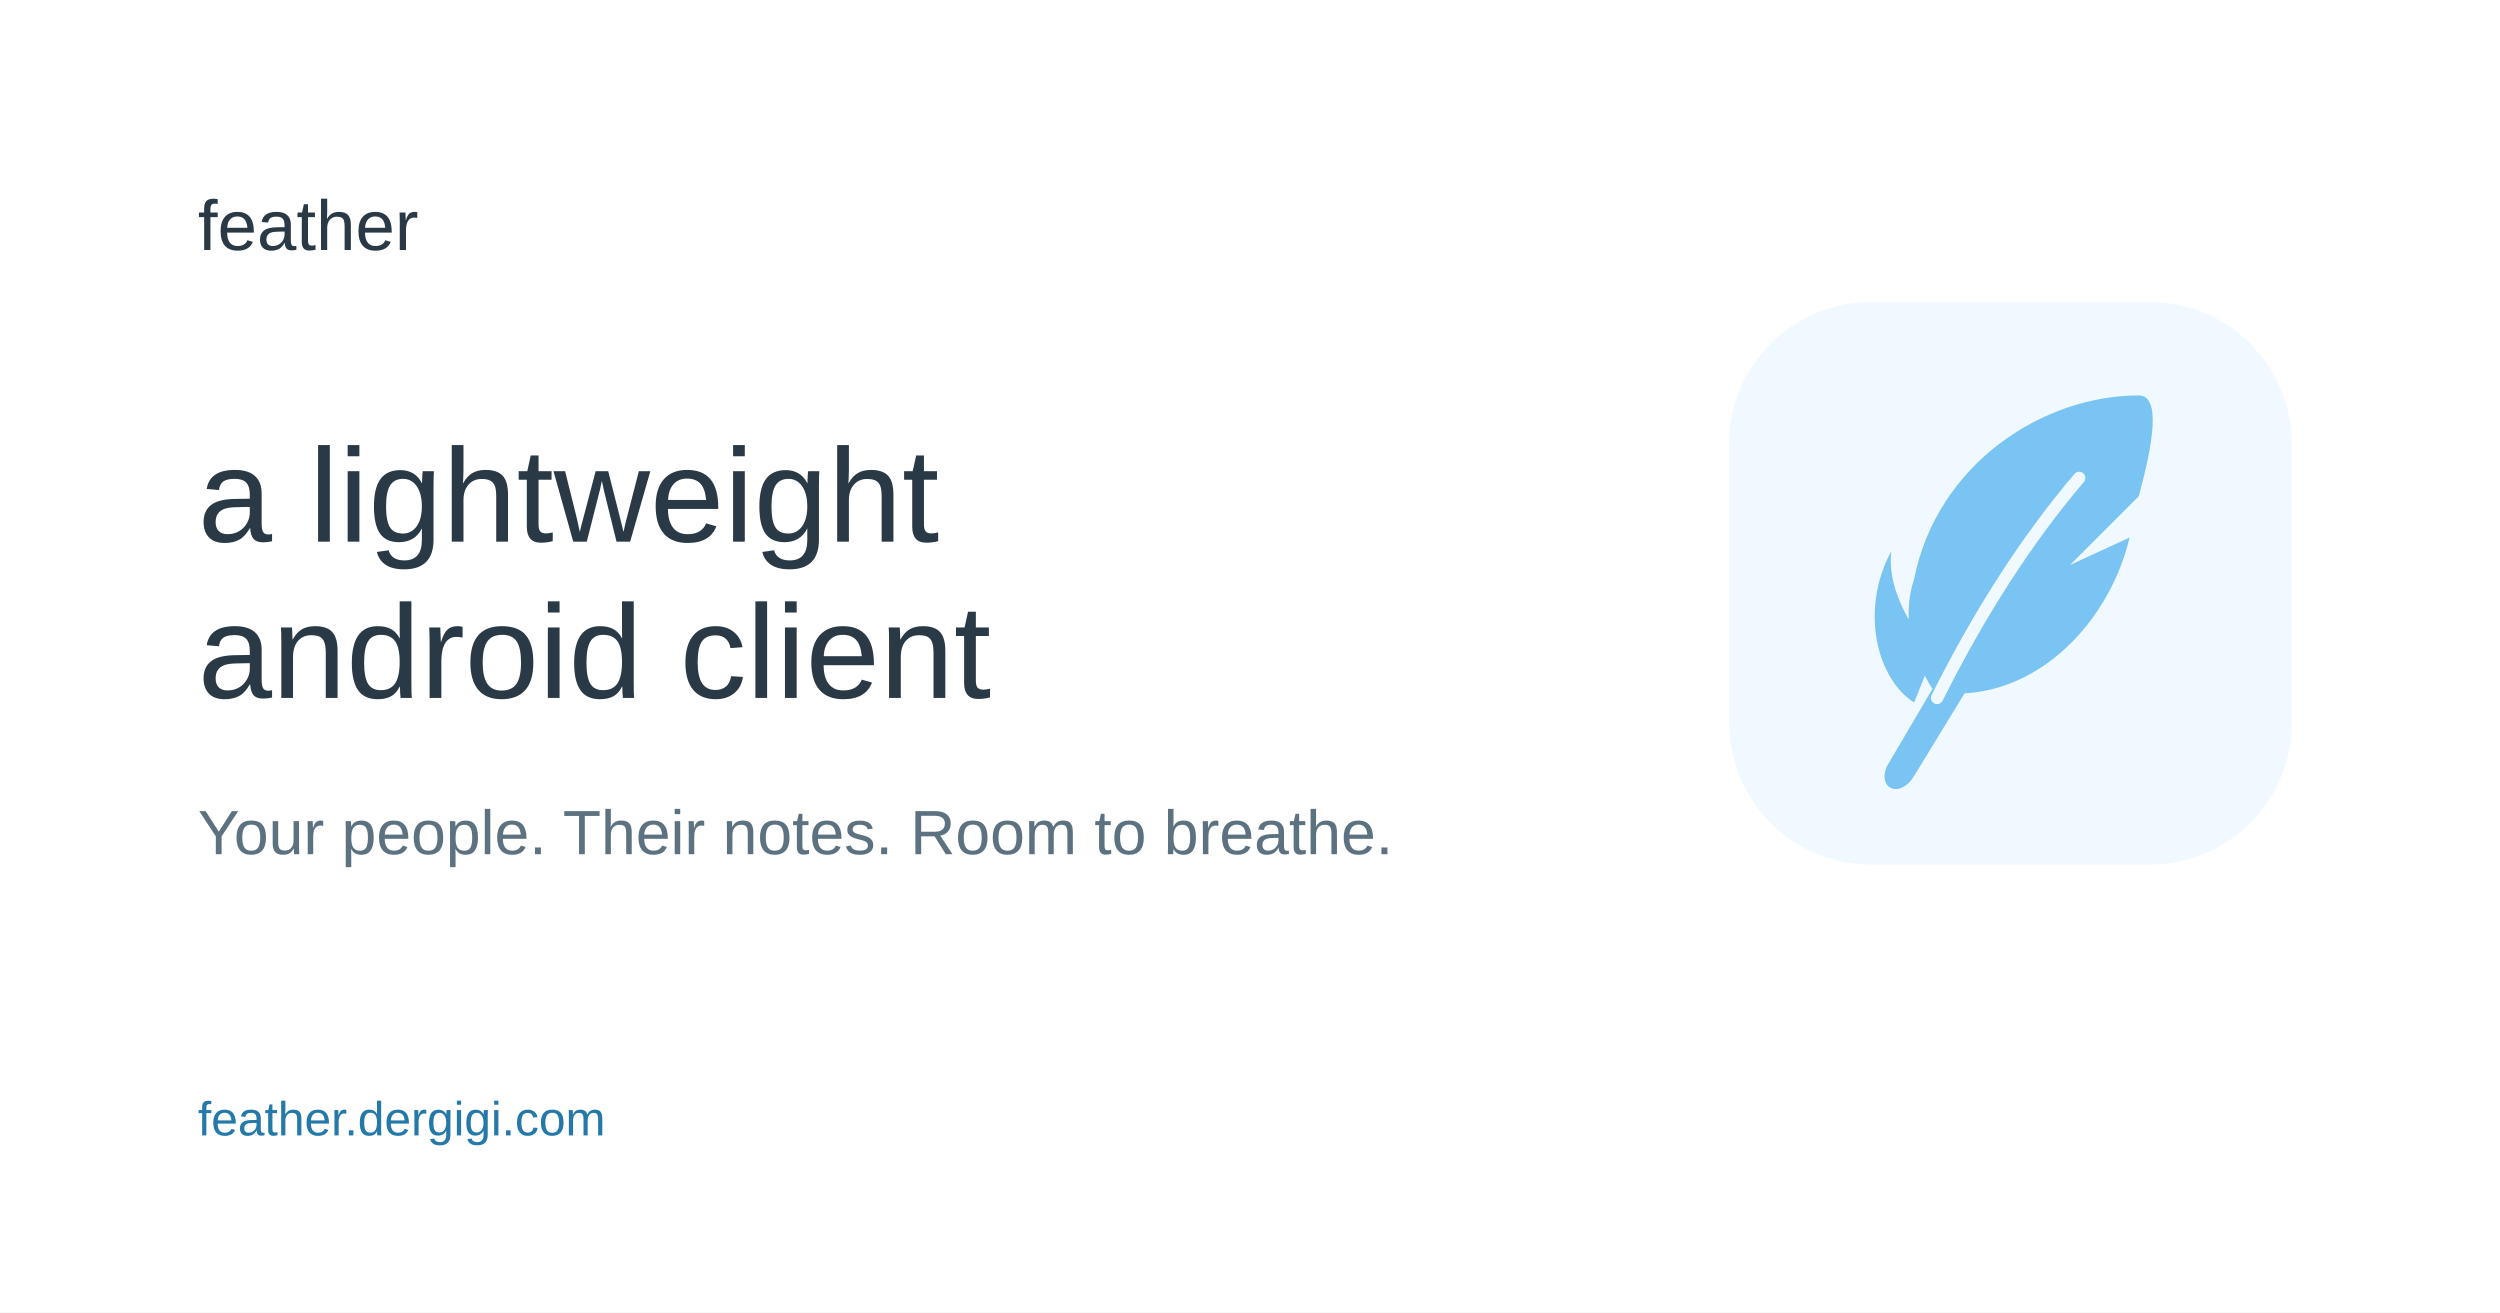
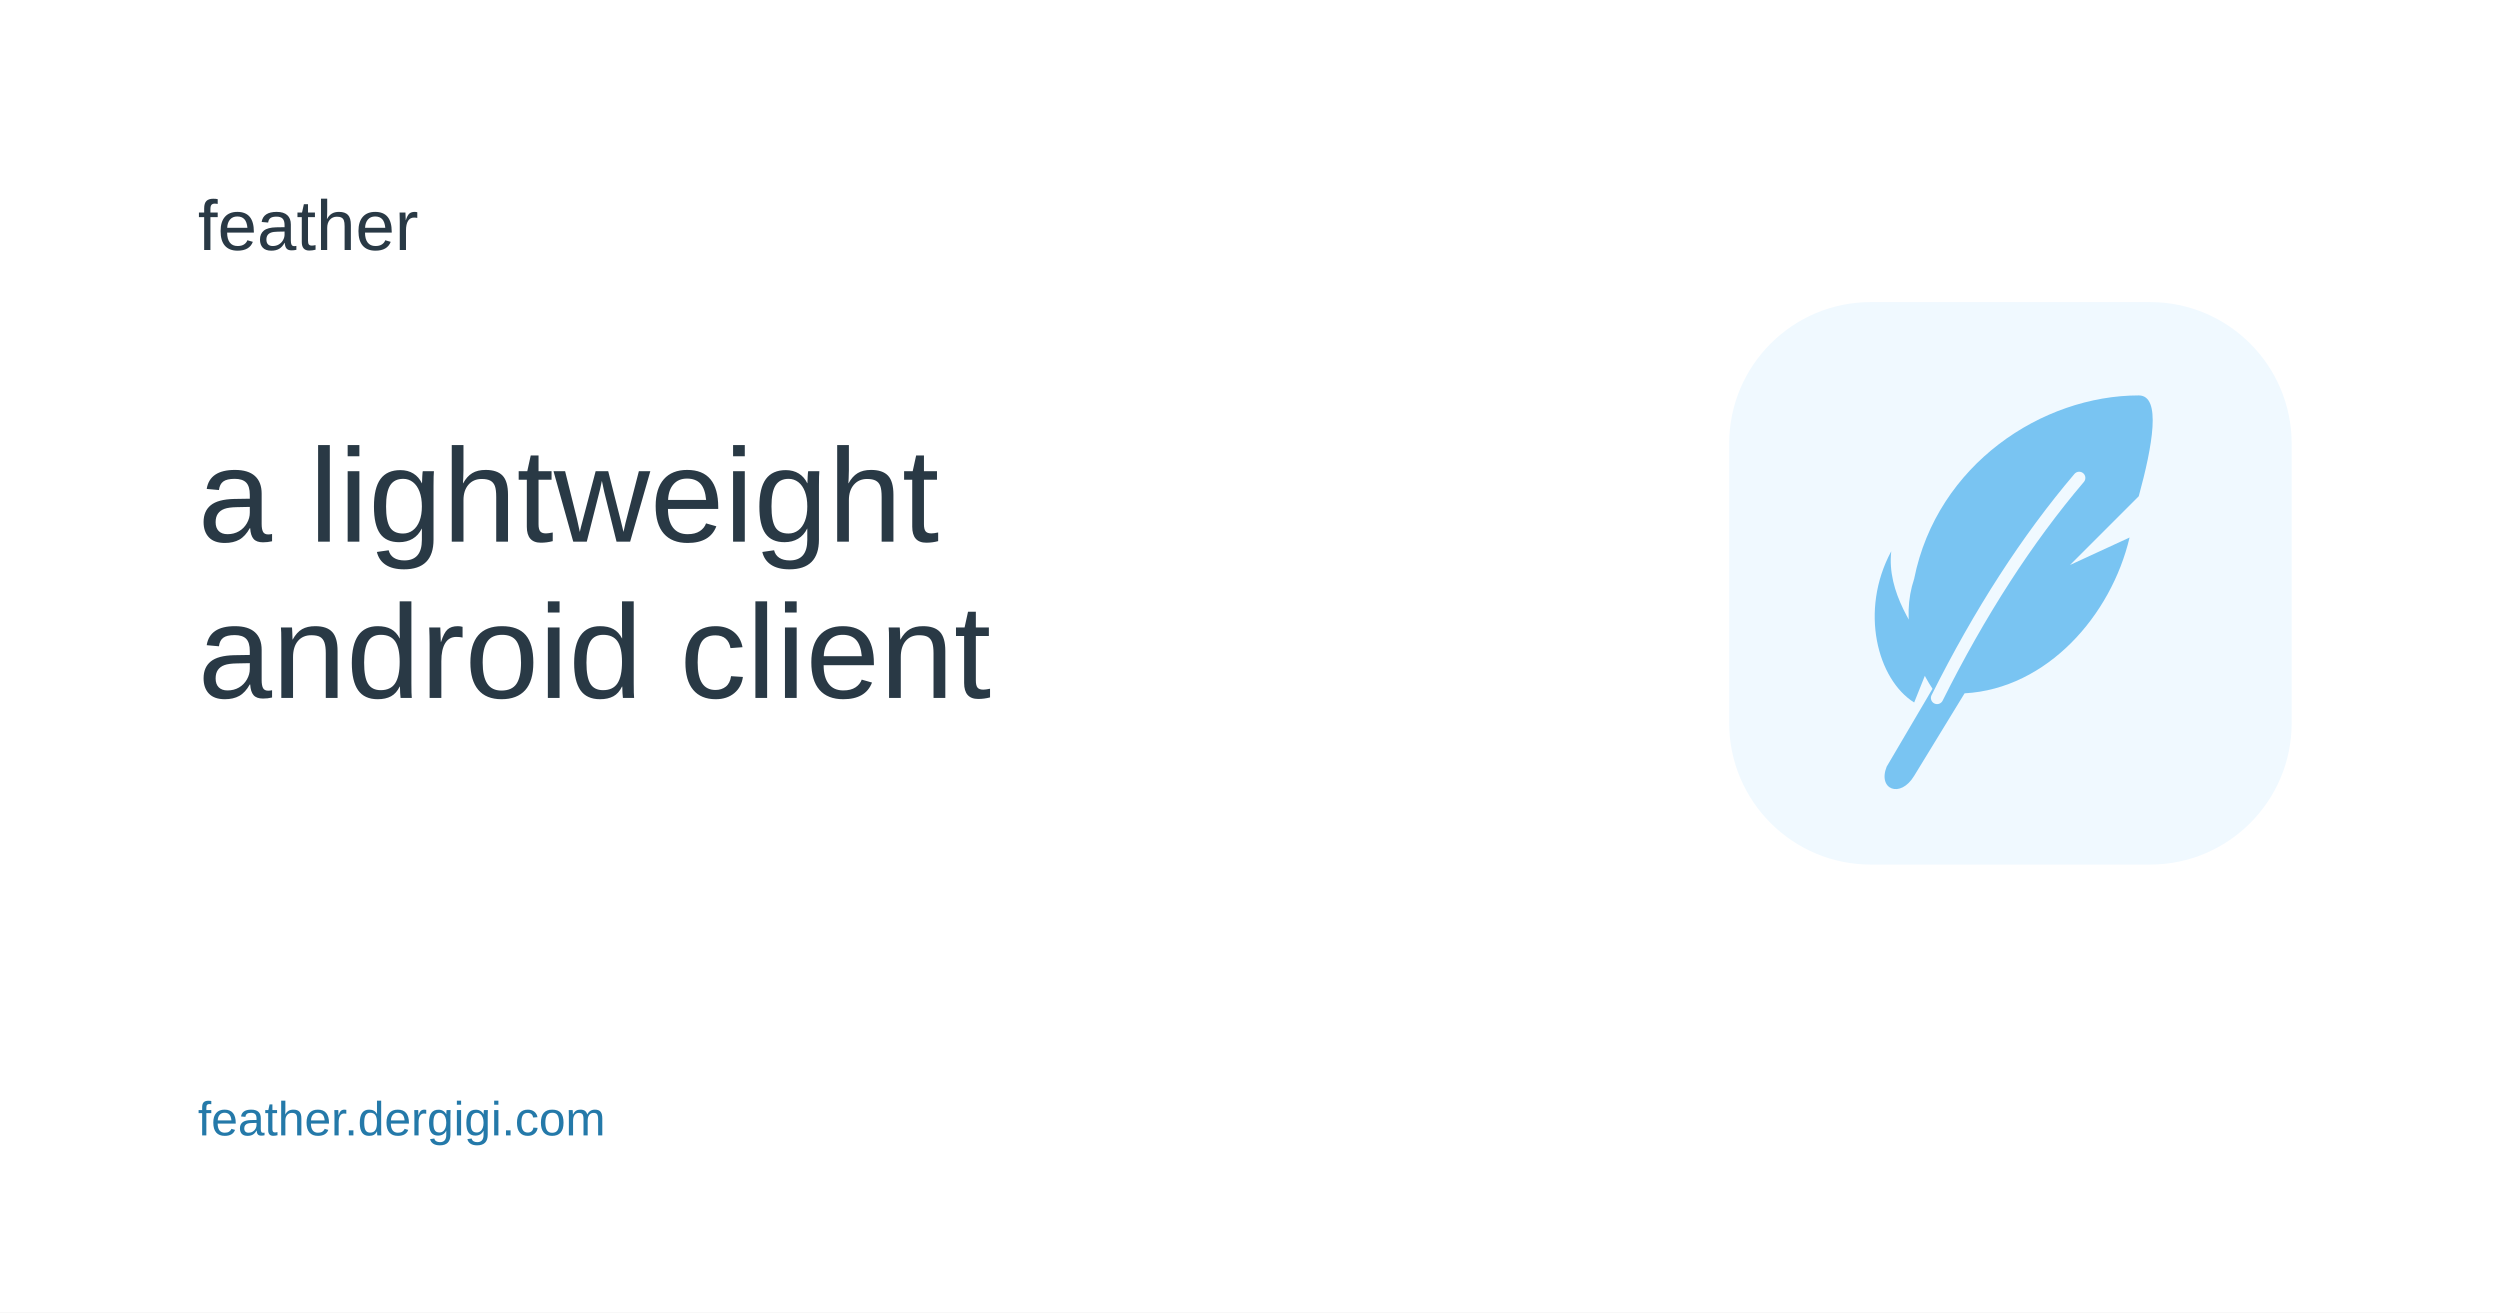
<svg xmlns="http://www.w3.org/2000/svg" width="1200" height="630" viewBox="0 0 1200 630">
  <rect width="1200" height="630" fill="white" />
  <rect x="830" y="145" width="270" height="270" rx="68" fill="#F0F9FF" />
  <g transform="translate(855 170) scale(2.2)">
    <path fill="#79C4F2" d="M78 9C57 9 34 24 29 49c-3 9 0 18 4 24L23 90c-2 5 3 7 6 2l11-18c18-1 32-17 36-34l-13 6 15-15c3-11 5-22 0-22ZM33 66c-4-6-10-14-9-23-7 13-3 28 5 33Z" />
    <path fill="none" stroke="#F0F9FF" stroke-width="2.7" stroke-linecap="round" d="M34 75Q48 47 65 27" />
  </g>
  <g font-family="Arial, sans-serif">
    <text x="95" y="120" font-size="34" fill="#293945">feather</text>
    <text x="95" y="260" font-size="64" fill="#293945">a lightweight</text>
    <text x="95" y="335" font-size="64" fill="#293945">android client</text>
-     <text x="95" y="410" font-size="30" fill="#5d7281">Your people. Their notes. Room to breathe.</text>
    <text x="95" y="545" font-size="23" fill="#2479a9">feather.dergigi.com</text>
  </g>
</svg>
